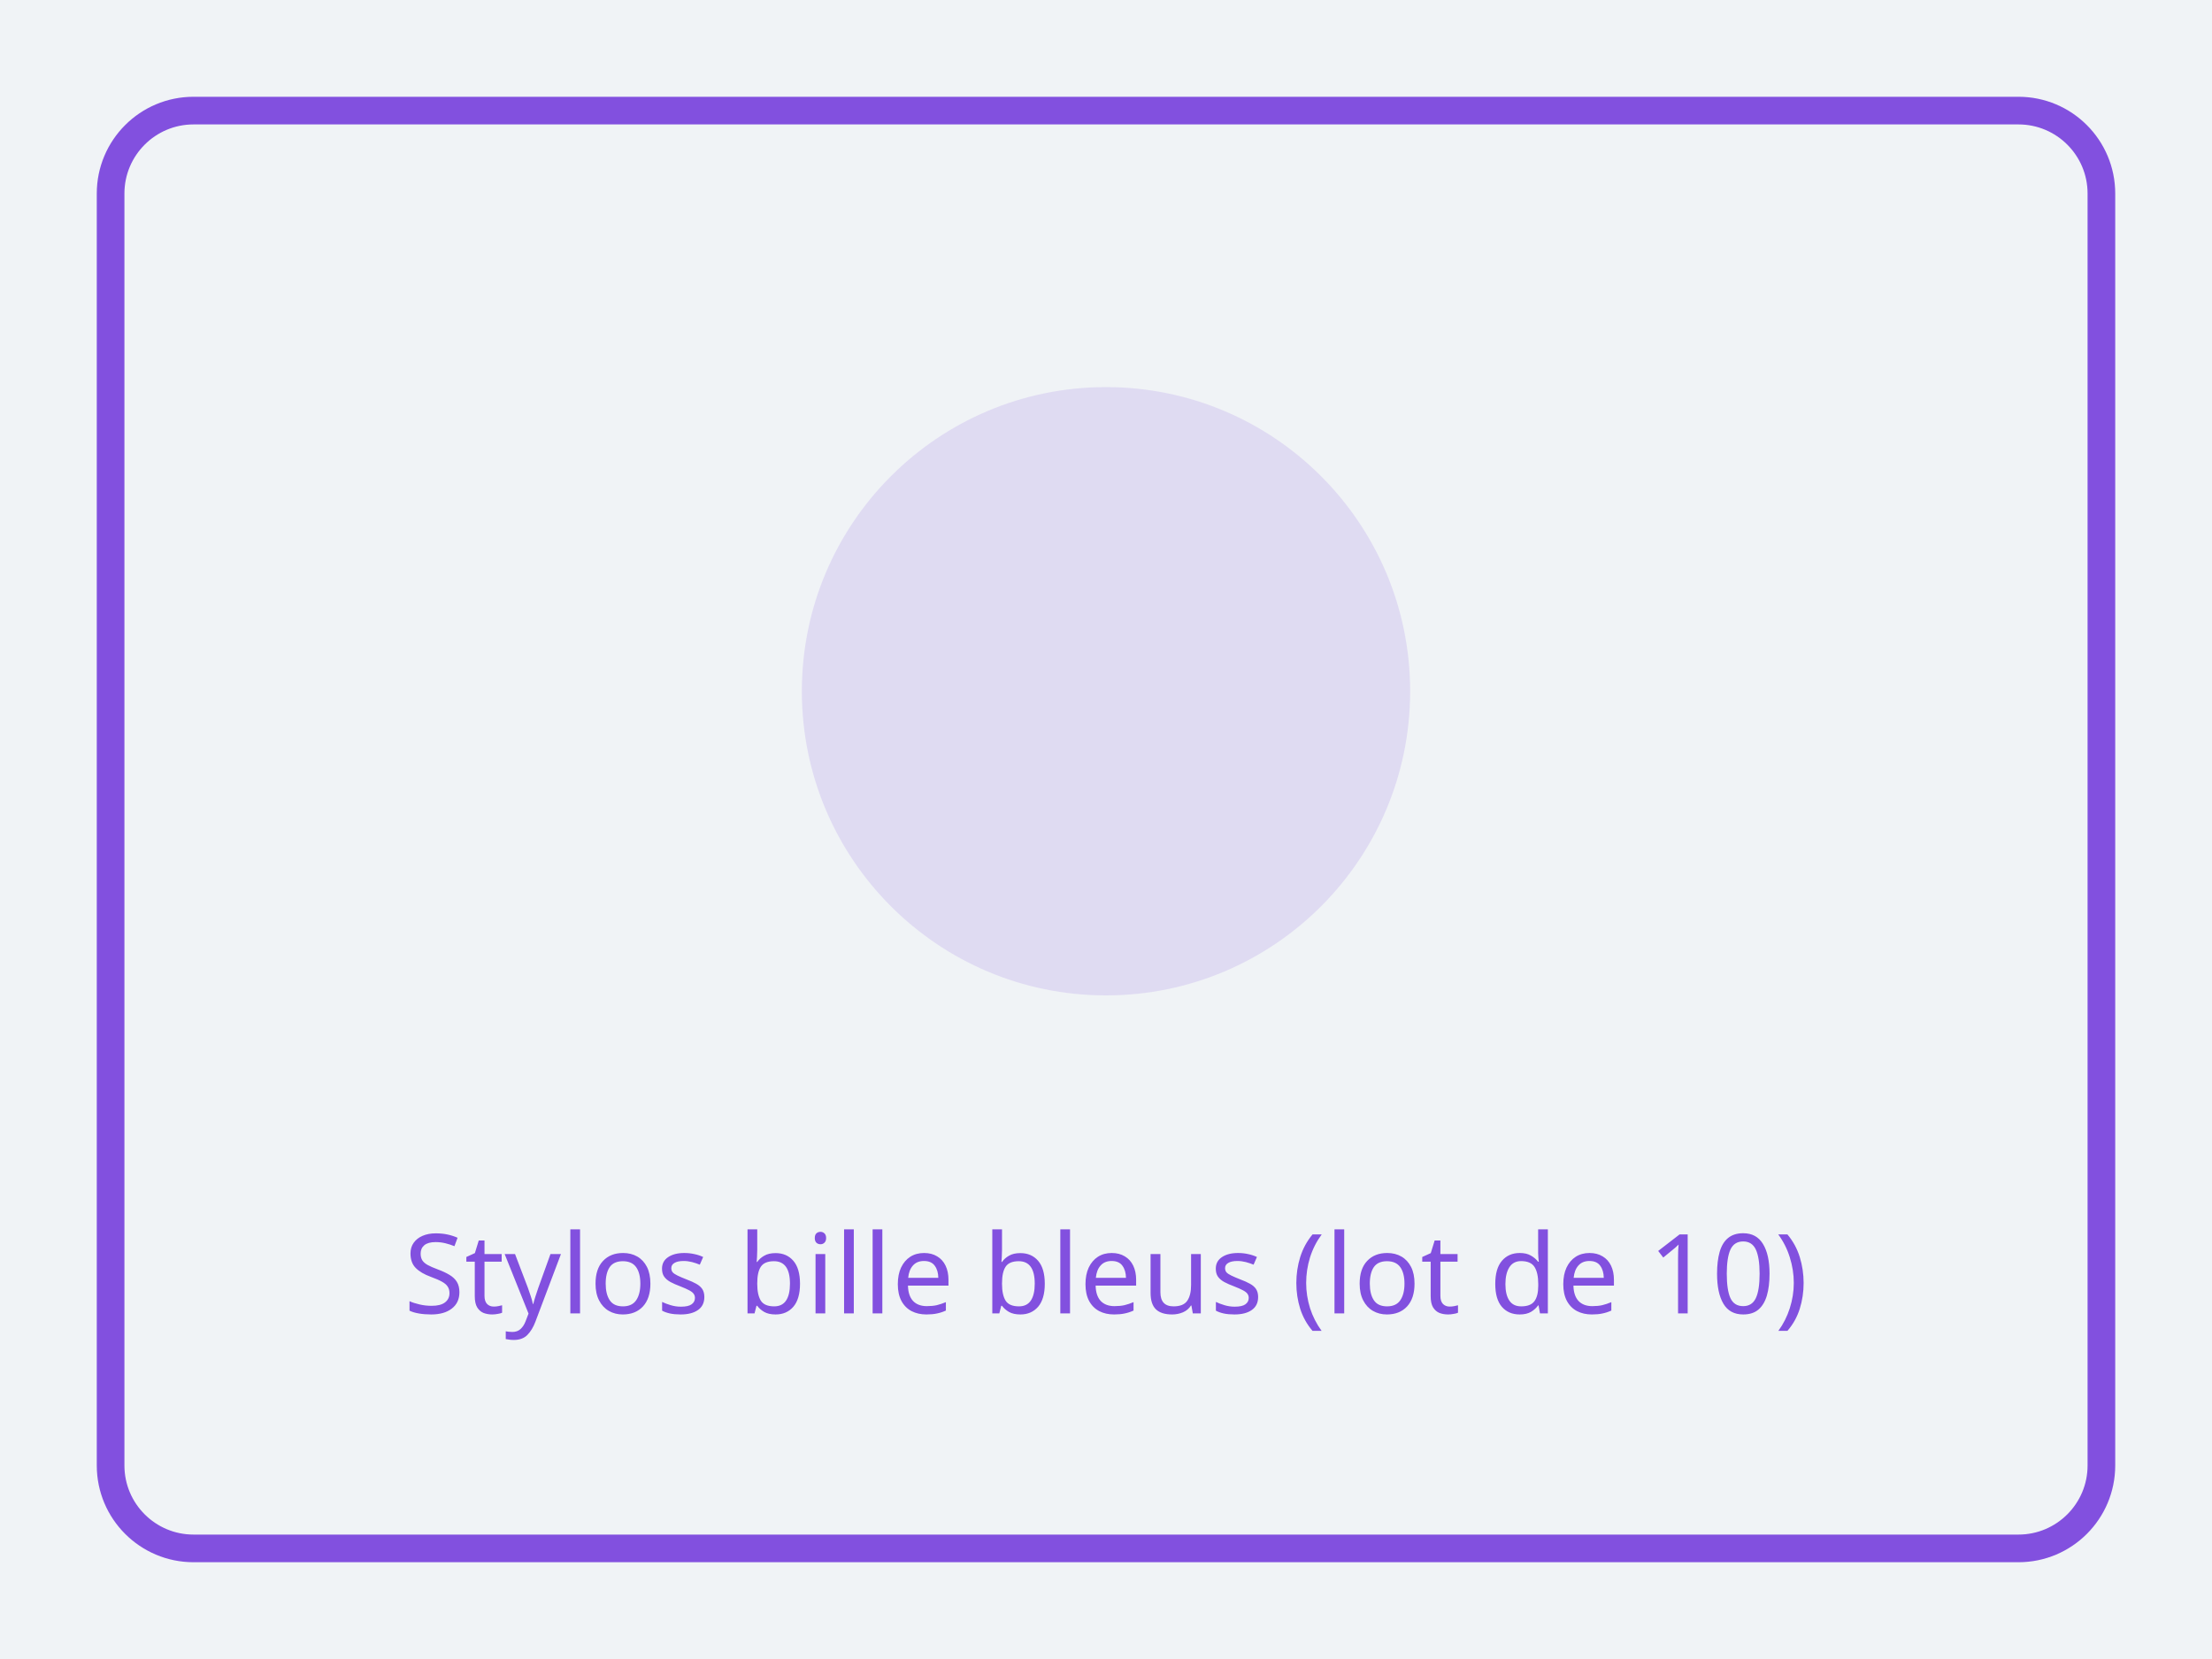
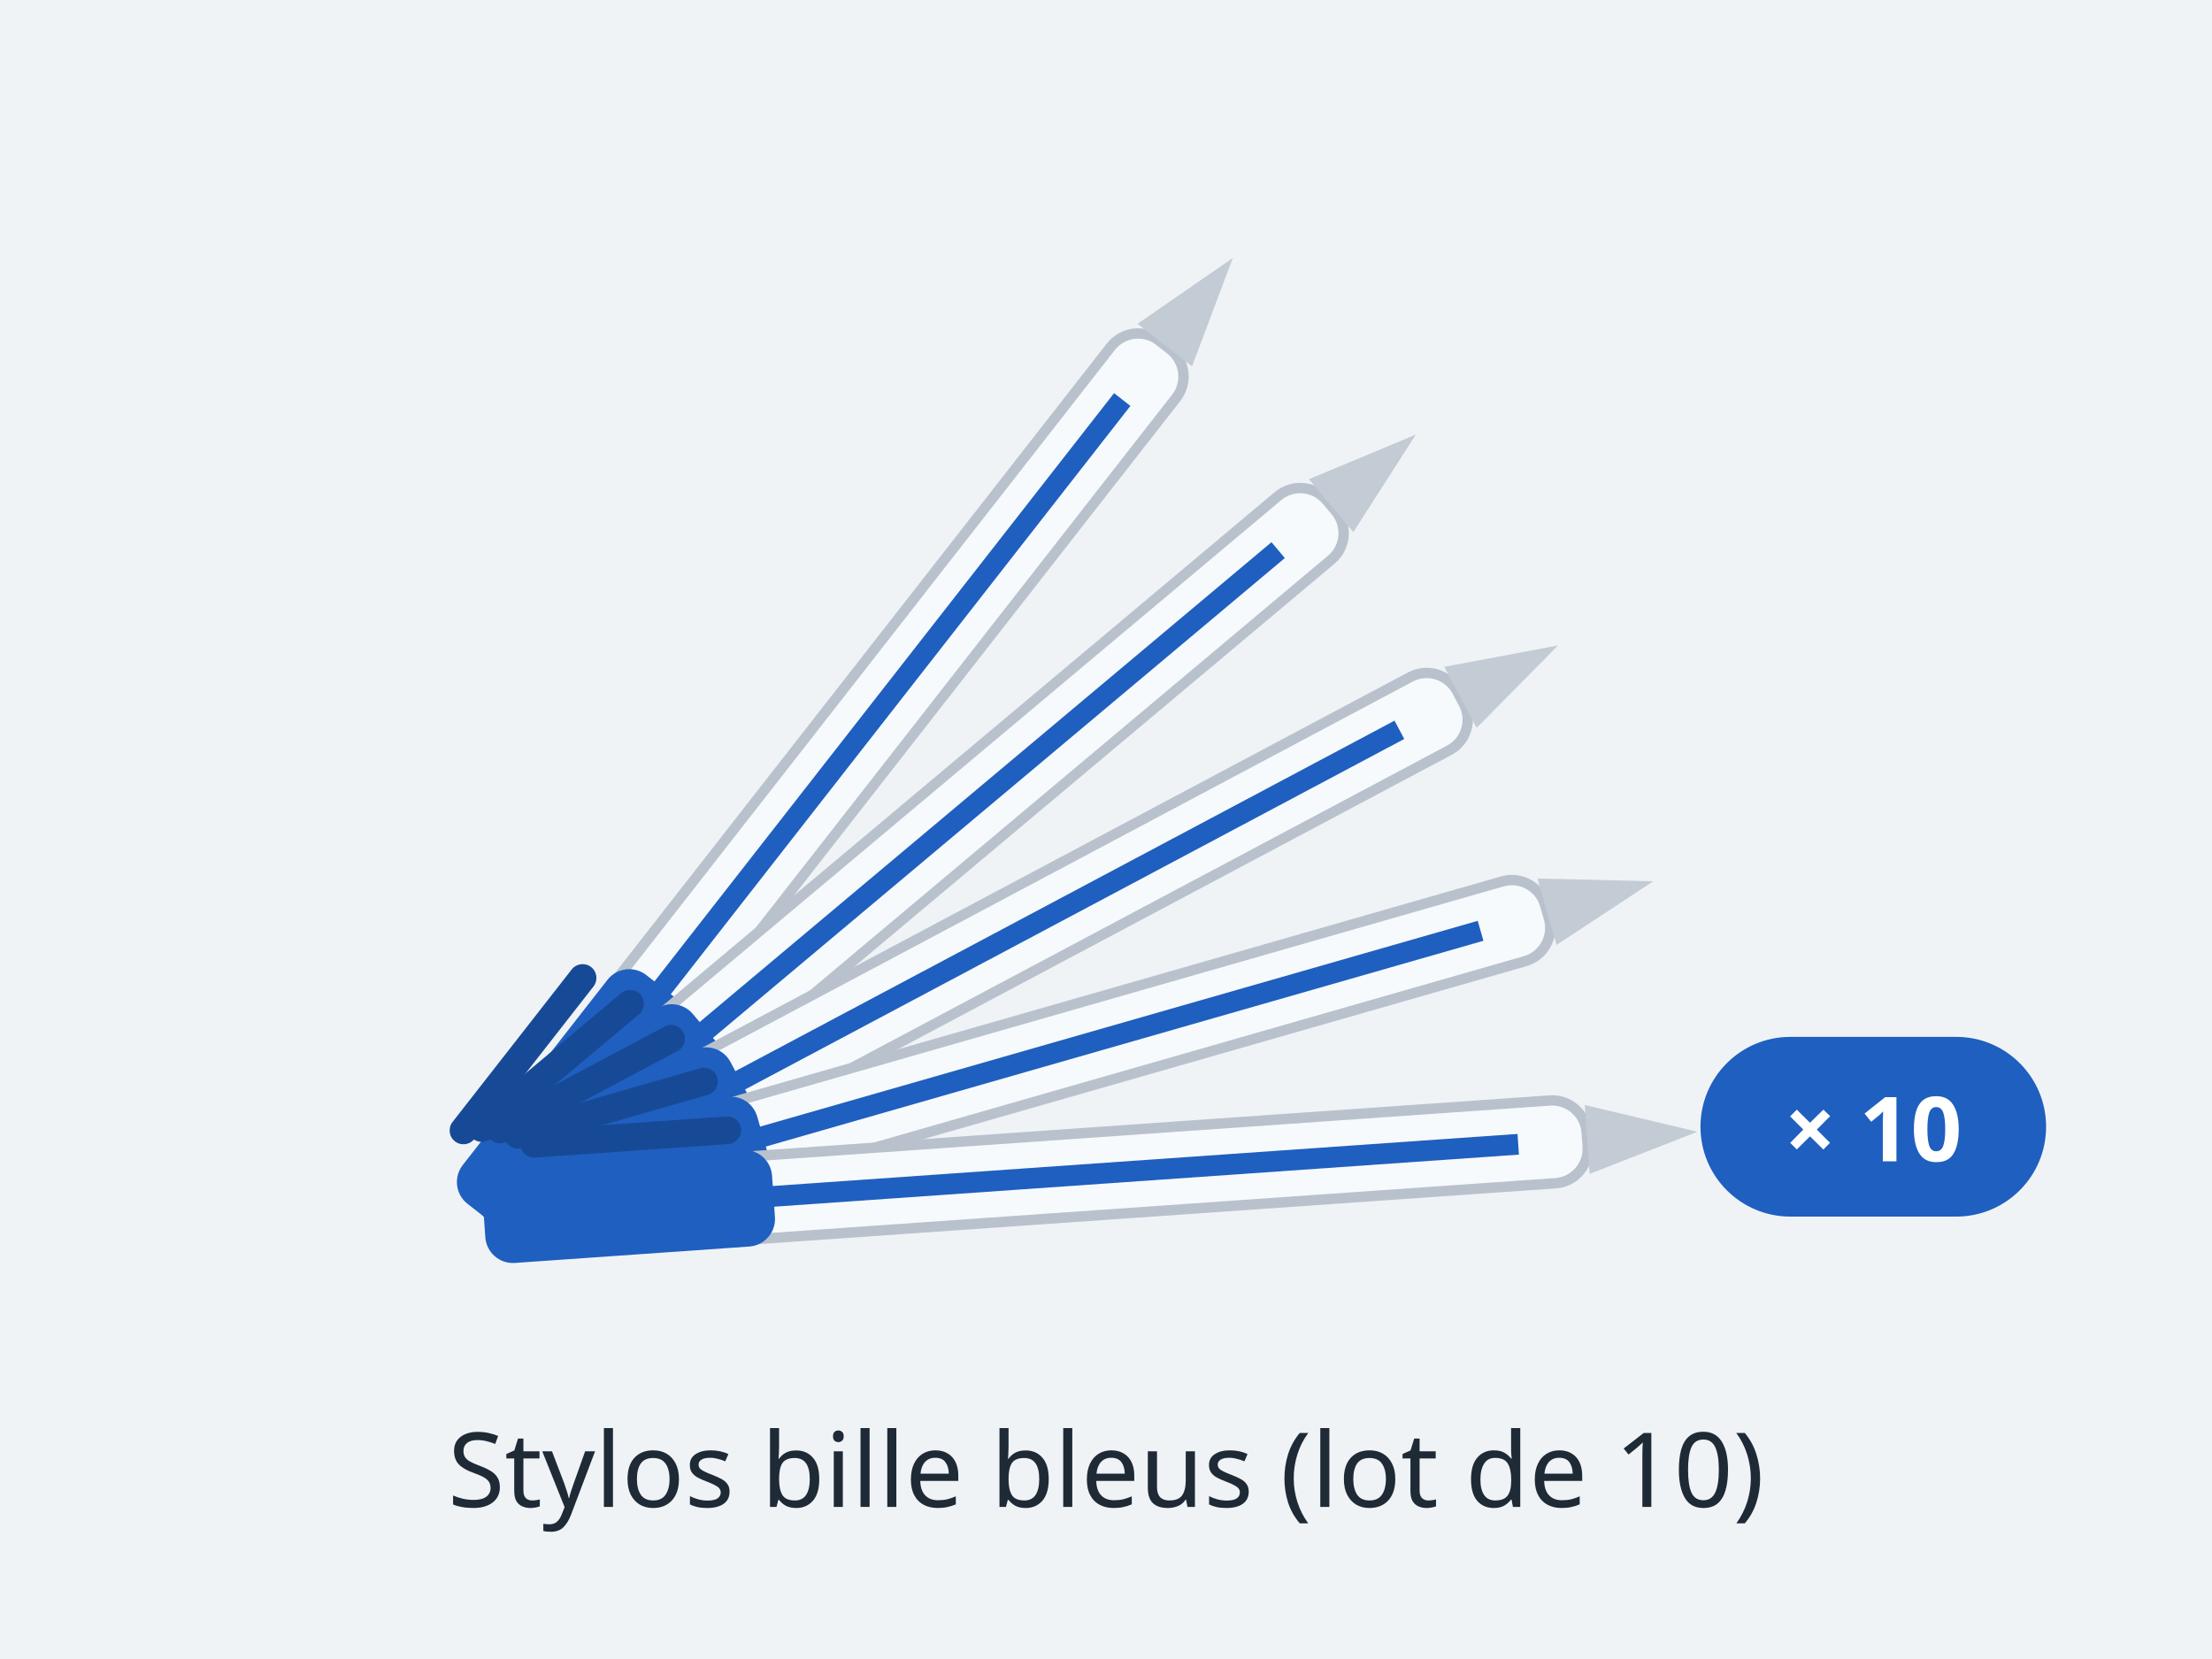
<svg xmlns="http://www.w3.org/2000/svg" width="320" height="240" viewBox="0 0 320 240" role="img" aria-label="Stylos bille bleus (lot de 10)">
+   <defs>
+     <g id="stylo">
+       <rect x="20" y="-6" width="140" height="12" rx="5" fill="#f7fafc" stroke="#b9c2cc" stroke-width="1.5" />
+       <rect x="34" y="-1.5" width="116" height="3" fill="#1f5fbf" />
+       <polygon points="160,-5 176,0 160,5" fill="#c3ccd5" />
+       <rect x="0" y="-7" width="42" height="14" rx="4" fill="#1f5fbf" />
+       <rect x="6" y="-12" width="32" height="4" rx="2" fill="#174a96" />
+     </g>
+   </defs>
  <rect width="320" height="240" fill="#f0f3f6" />
-   <rect x="16" y="16" width="288" height="208" rx="12" fill="none" stroke="#8250df" stroke-width="4" />
-   <circle cx="160" cy="100" r="44" fill="#8250df" opacity="0.15" />
-   <text x="160" y="190" font-family="system-ui, sans-serif" font-size="16" fill="#8250df" text-anchor="middle">Stylos bille bleus (lot de 10)</text>
+   <use href="#stylo" transform="translate(70 176) rotate(-52)" />
+   <use href="#stylo" transform="translate(70 176) rotate(-40)" />
+   <use href="#stylo" transform="translate(70 176) rotate(-28)" />
+   <use href="#stylo" transform="translate(70 176) rotate(-16)" />
+   <use href="#stylo" transform="translate(70 176) rotate(-4)" />
+   <rect x="246" y="150" width="50" height="26" rx="13" fill="#1f5fbf" />
+   <text x="271" y="168" font-family="system-ui, sans-serif" font-size="13" font-weight="700" fill="#ffffff" text-anchor="middle">× 10</text>
+   <text x="160" y="218" font-family="system-ui, sans-serif" font-size="15" fill="#1f2a37" text-anchor="middle">Stylos bille bleus (lot de 10)</text>
</svg>
